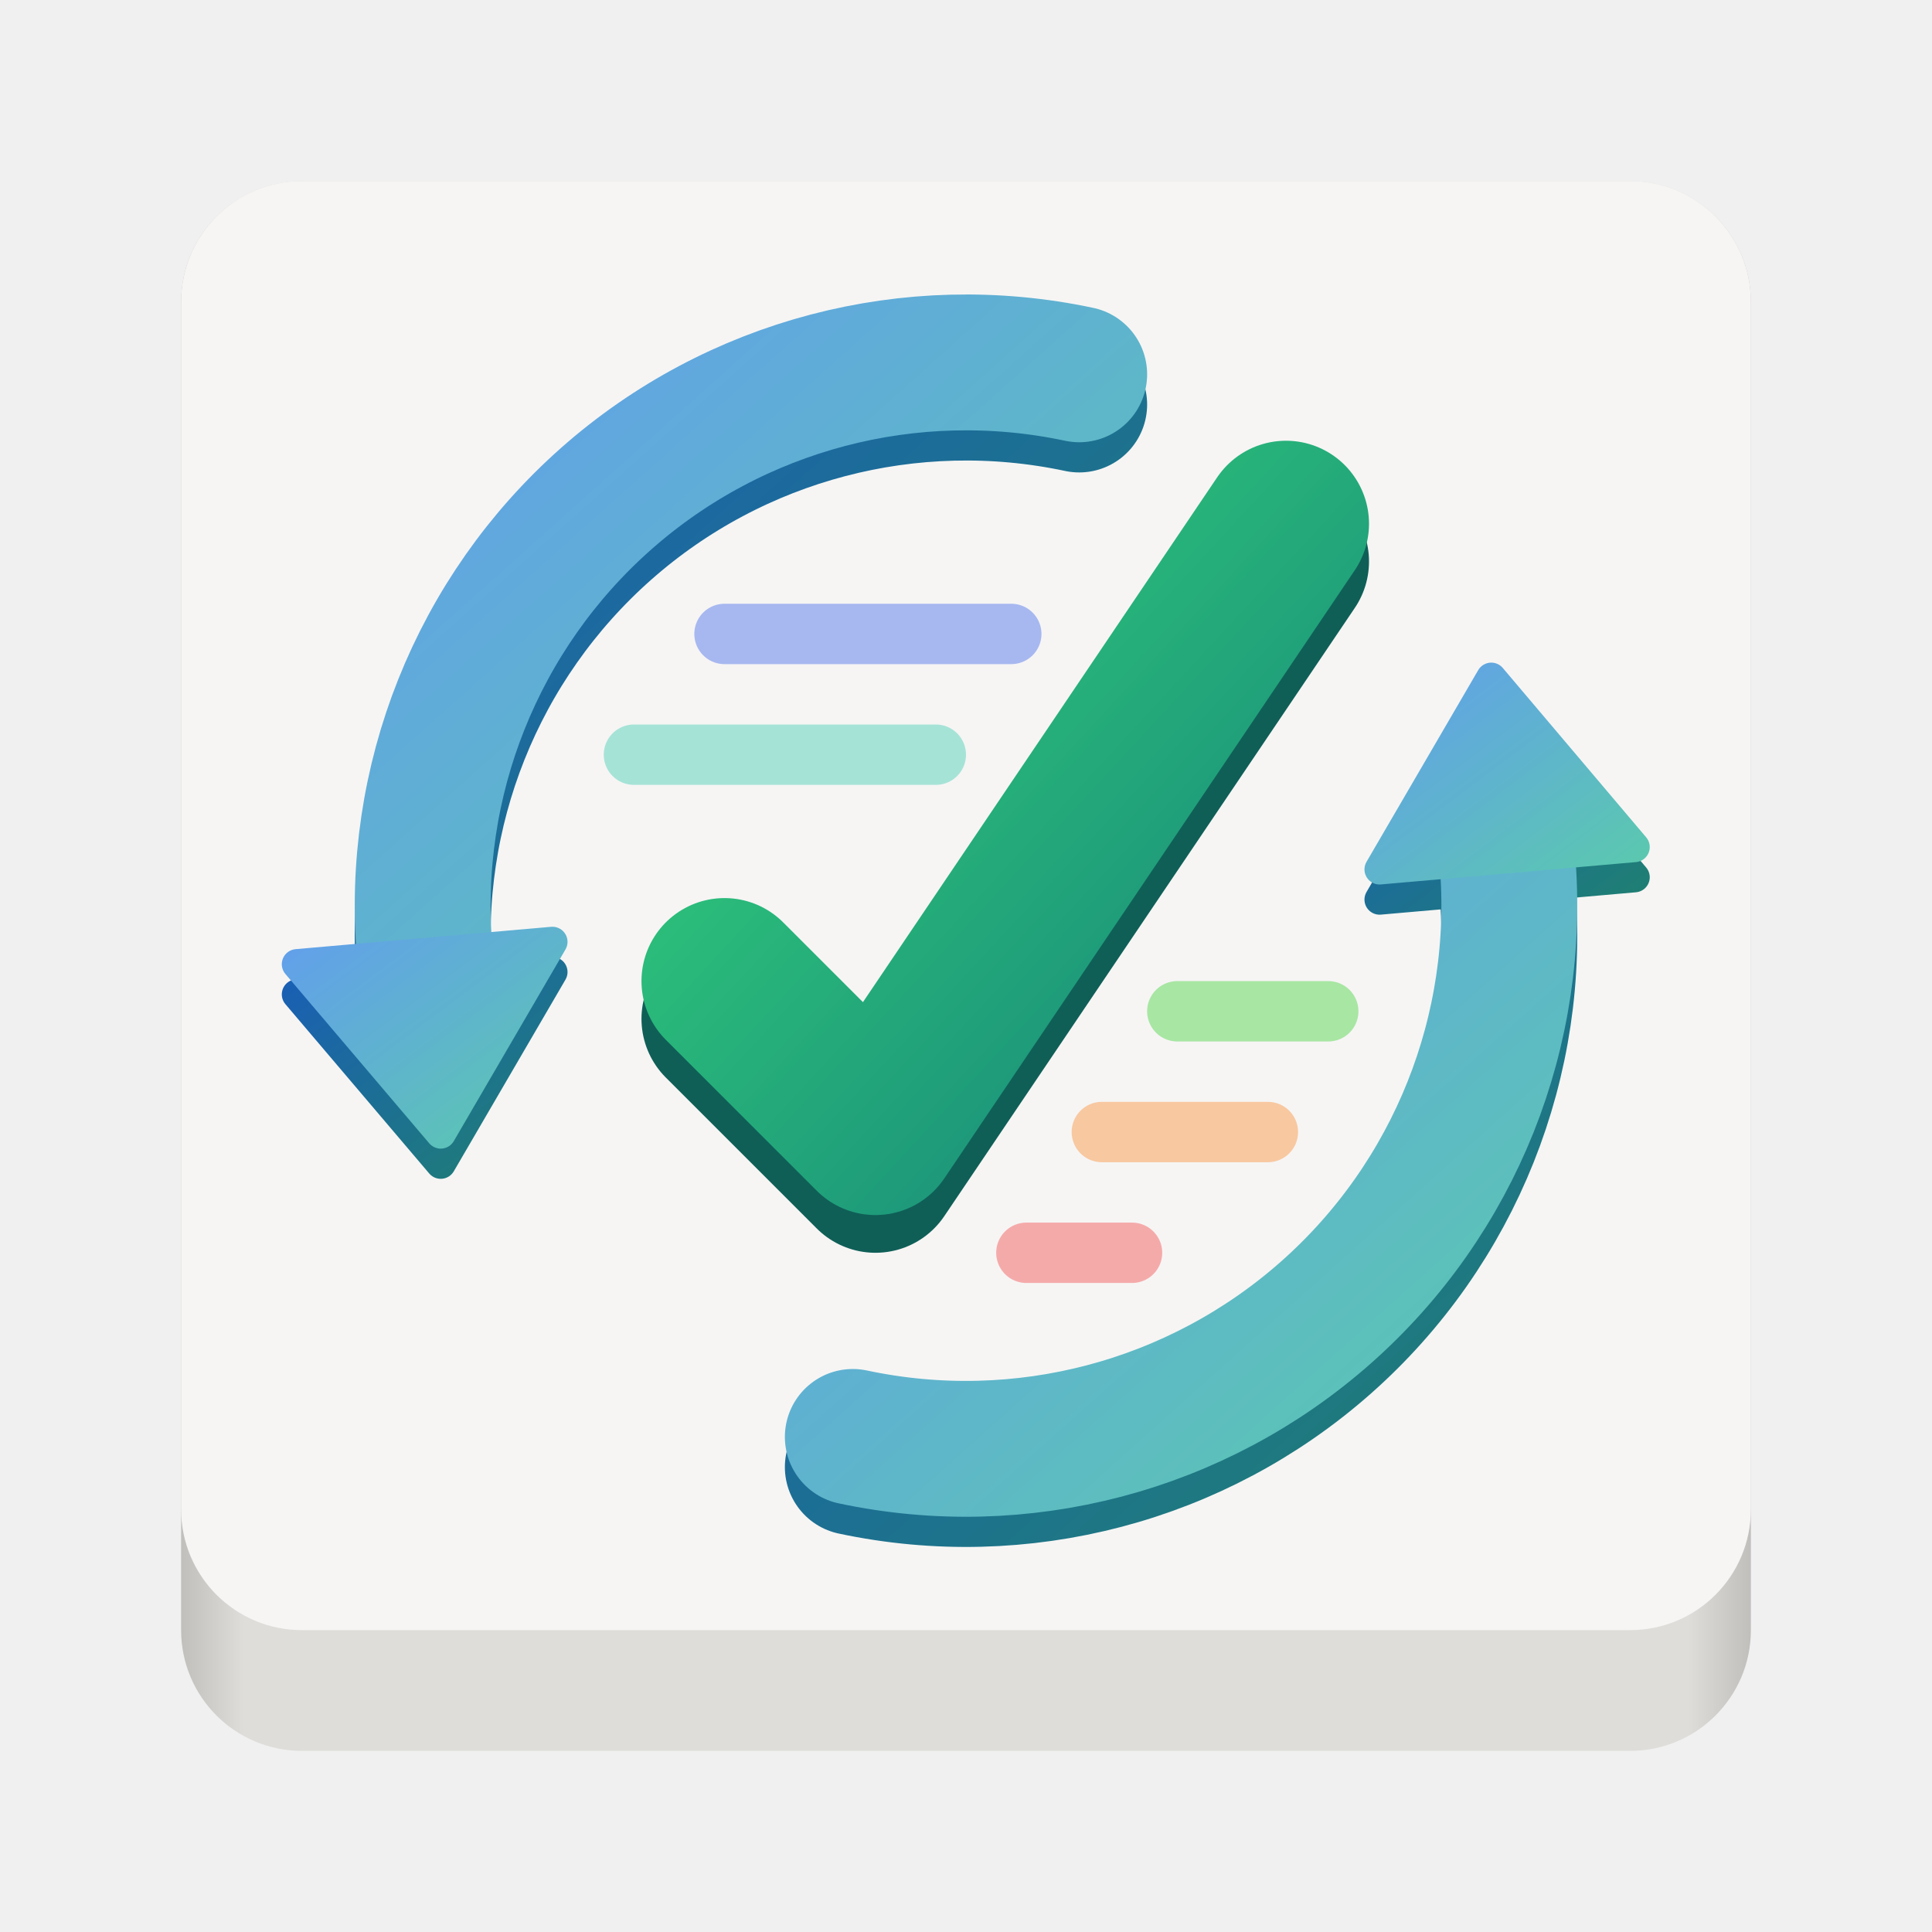
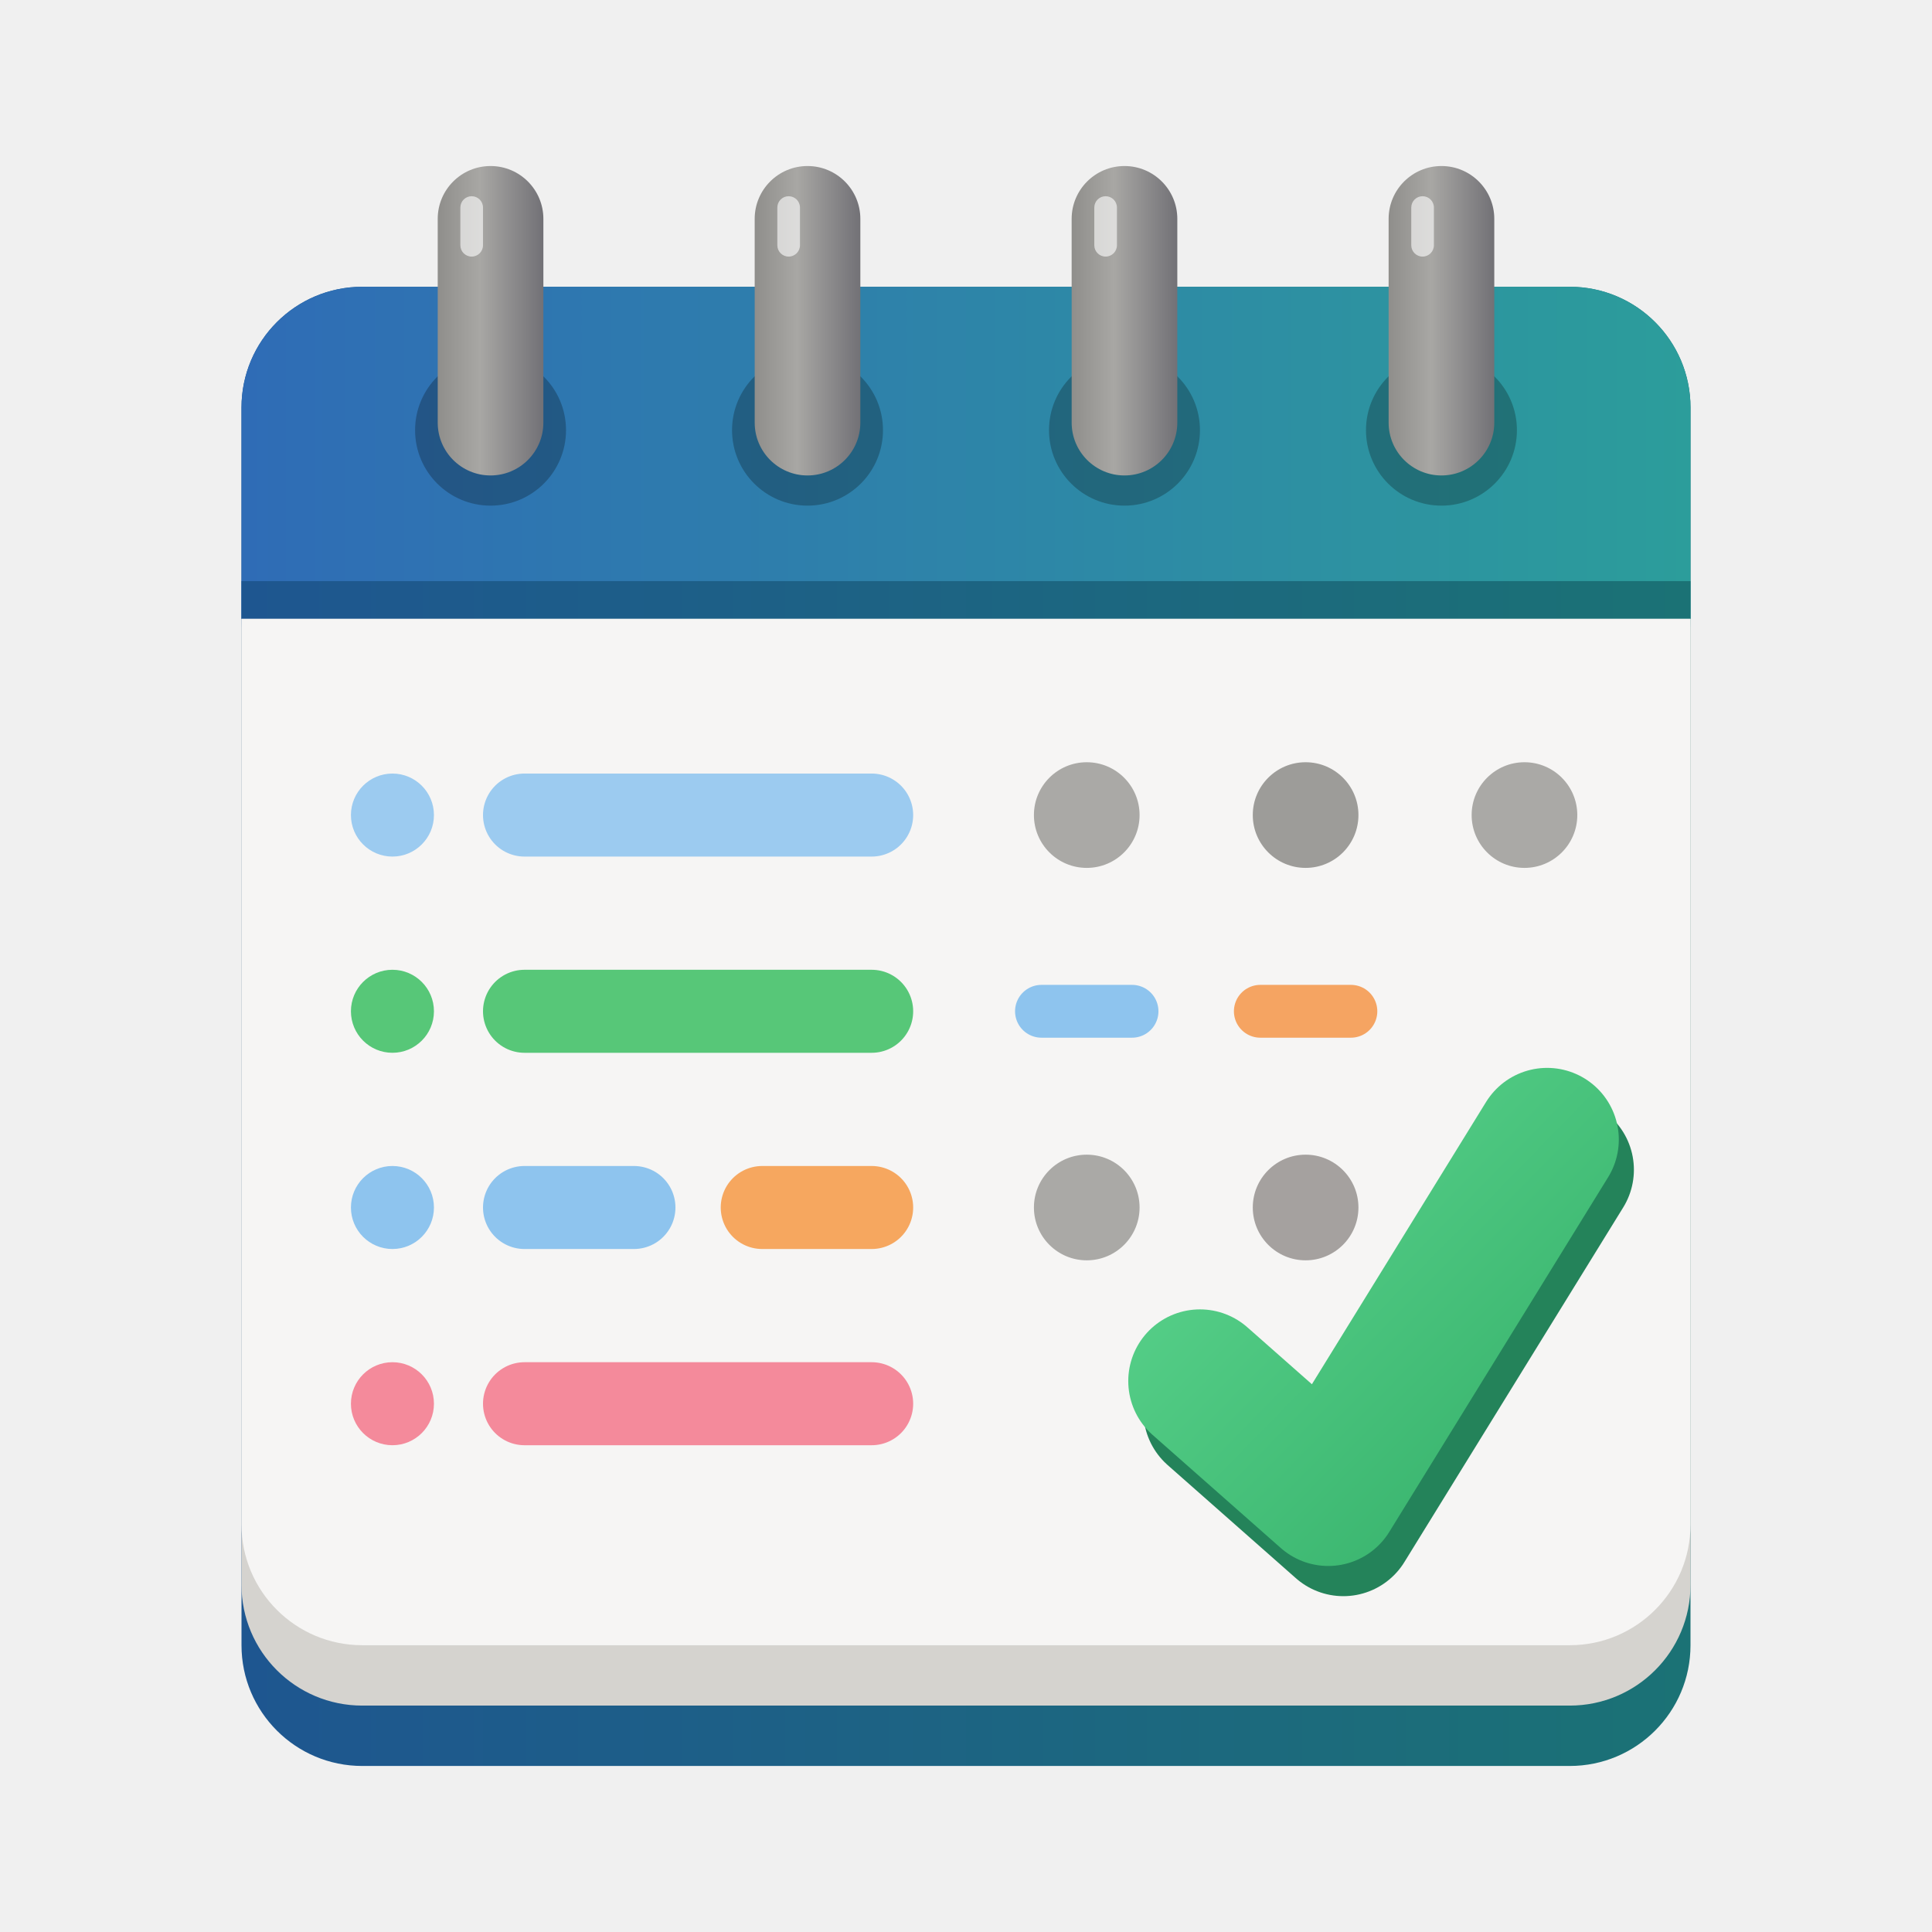
<svg xmlns="http://www.w3.org/2000/svg" width="128" height="128" viewBox="0 0 128 128">
  <defs>
+     <linearGradient id="header" x1="16" y1="0" x2="112" y2="0" gradientUnits="userSpaceOnUse">
+       <stop offset="0" stop-color="#2f6cb6" />
+       <stop offset="1" stop-color="#2c9d9b" />
+     </linearGradient>
+     <linearGradient id="base" x1="16" y1="0" x2="112" y2="0" gradientUnits="userSpaceOnUse">
+       <stop offset="0" stop-color="#1e5690" />
+       <stop offset="1" stop-color="#1b7275" />
+     </linearGradient>
+     <linearGradient id="ring" x1="0" y1="0" x2="1" y2="0">
+       <stop offset="0" stop-color="#8f8e8b" />
+       <stop offset="0.4" stop-color="#a8a7a4" />
+       <stop offset="1" stop-color="#727176" />
+     </linearGradient>
    <linearGradient id="check" x1="0" y1="0" x2="1" y2="1">
-       <stop offset="0" stop-color="#33d17a" />
-       <stop offset="1" stop-color="#16857a" />
-     </linearGradient>
-     <linearGradient id="arrow" x1="0" y1="0" x2="1" y2="1">
-       <stop offset="0" stop-color="#62a0ea" />
-       <stop offset="1" stop-color="#5bc8af" />
-     </linearGradient>
-     <linearGradient id="arrowShadow" x1="0" y1="0" x2="1" y2="1">
-       <stop offset="0" stop-color="#1a5fb4" />
-       <stop offset="1" stop-color="#1f7f73" />
-     </linearGradient>
-     <linearGradient id="side" x1="12" y1="0" x2="116" y2="0" gradientUnits="userSpaceOnUse">
-       <stop offset="0" stop-color="#c0bfbc" />
-       <stop offset="0.04" stop-color="#deddda" />
-       <stop offset="0.96" stop-color="#deddda" />
-       <stop offset="1" stop-color="#c0bfbc" />
+       <stop offset="0" stop-color="#5ad38c" />
+       <stop offset="1" stop-color="#37b26c" />
    </linearGradient>
  </defs>
-   <rect x="12" y="12" width="104" height="104" rx="8" fill="url(#side)" />
-   <rect x="12" y="12" width="104" height="96" rx="8" fill="#f6f5f4" />
-   <g transform="translate(0 1)">
-     <g stroke-width="4" stroke-linecap="round">
-       <path d="M48 41h19" stroke="#a7b8f0" />
-       <path d="M42 49h20" stroke="#a6e3d7" />
-       <path d="M78 66h10" stroke="#a8e6a3" />
-       <path d="M73 74h11" stroke="#f8c8a0" />
-       <path d="M68 82h7" stroke="#f5aaaa" />
+   <rect x="16" y="19" width="96" height="98" rx="8" fill="url(#base)" />
+   <rect x="16" y="19" width="96" height="30" rx="8" fill="url(#header)" />
+   <rect x="16" y="38.5" width="96" height="2.5" fill="url(#base)" />
+   <path d="M16 41h96v64a8 8 0 0 1-8 8H24a8 8 0 0 1-8-8z" fill="#d5d3cf" />
+   <path d="M16 41h96v60a8 8 0 0 1-8 8H24a8 8 0 0 1-8-8z" fill="#f6f5f4" />
+   <g fill="#000" fill-opacity="0.25">
+     <circle cx="32.5" cy="28.5" r="5" />
+     <circle cx="53.5" cy="28.5" r="5" />
+     <circle cx="74.5" cy="28.5" r="5" />
+     <circle cx="95.5" cy="28.5" r="5" />
+   </g>
+   <g fill="url(#ring)">
+     <rect x="29" y="11" width="7" height="20.5" rx="3.5" />
+     <rect x="50" y="11" width="7" height="20.5" rx="3.5" />
+     <rect x="71" y="11" width="7" height="20.5" rx="3.5" />
+     <rect x="92" y="11" width="7" height="20.5" rx="3.5" />
+   </g>
+   <g fill="#fff" fill-opacity="0.6">
+     <rect x="30.5" y="13" width="1.5" height="4" rx="0.75" />
+     <rect x="51.5" y="13" width="1.5" height="4" rx="0.75" />
+     <rect x="72.5" y="13" width="1.5" height="4" rx="0.75" />
+     <rect x="93.5" y="13" width="1.5" height="4" rx="0.75" />
+   </g>
+   <g fill="none" stroke-linecap="round">
+     <g stroke-width="5.5">
+       <path d="M34.75 54h23" stroke="#9ccbf0" />
+       <path d="M34.75 67h23" stroke="#57c778" />
+       <path d="M34.75 80h7.25" stroke="#8ec4ee" />
+       <path d="M50.5 80h7.25" stroke="#f6a75f" />
+       <path d="M34.75 93h23" stroke="#f48a9b" />
    </g>
-     <g transform="translate(0 2)">
-       <g fill="none" stroke="url(#arrowShadow)" stroke-width="9" stroke-linecap="round">
-         <path d="M71.5 23.8A36 36 0 0 0 28.14 62.14" />
-         <path d="M56.5 94.2A36 36 0 0 0 99.86 55.86" />
-       </g>
-       <g fill="url(#arrowShadow)" stroke="url(#arrowShadow)" stroke-width="2" stroke-linejoin="round">
-         <path d="M19.67 62.88L36.6 61.4 29.2 74.1z" />
-         <path d="M108.3 55.12L91.4 56.6 98.8 43.9z" />
-       </g>
+     <g stroke-width="3.5">
+       <path d="M69 67h6" stroke="#8ec4ee" />
+       <path d="M83.5 67h6" stroke="#f5a462" />
    </g>
-     <g fill="none" stroke="url(#arrow)" stroke-width="9" stroke-linecap="round">
-       <path d="M71.5 23.8A36 36 0 0 0 28.14 62.14" />
-       <path d="M56.5 94.2A36 36 0 0 0 99.86 55.86" />
-     </g>
-     <g fill="url(#arrow)" stroke="url(#arrow)" stroke-width="2" stroke-linejoin="round">
-       <path d="M19.67 62.88L36.6 61.4 29.2 74.1z" />
-       <path d="M108.3 55.12L91.4 56.6 98.8 43.9z" />
-     </g>
-     <path d="M48 64l10 10 27.2-40.3" fill="none" stroke="#0f5f57" stroke-width="11" stroke-linecap="round" stroke-linejoin="round" transform="translate(0 2.5)" />
-     <path d="M48 64l10 10 27.2-40.3" fill="none" stroke="url(#check)" stroke-width="11" stroke-linecap="round" stroke-linejoin="round" />
  </g>
+   <g>
+     <circle cx="26" cy="54" r="2.75" fill="#9ccbf0" />
+     <circle cx="26" cy="67" r="2.75" fill="#57c778" />
+     <circle cx="26" cy="80" r="2.75" fill="#8ec4ee" />
+     <circle cx="26" cy="93" r="2.75" fill="#f48a9b" />
+   </g>
+   <g fill="#aaa9a6">
+     <circle cx="72" cy="54" r="3.5" />
+     <circle cx="86.5" cy="54" r="3.5" fill="#9d9c99" />
+     <circle cx="101" cy="54" r="3.5" />
+     <circle cx="72" cy="80" r="3.5" />
+     <circle cx="86.5" cy="80" r="3.5" fill="#a5a19f" />
+   </g>
+   <path d="M79.5 91.5l8.5 7.5 14.5-23.5" fill="none" stroke="#24835a" stroke-width="9.5" stroke-linecap="round" stroke-linejoin="round" transform="translate(1 2)" />
+   <path d="M79.5 91.5l8.5 7.5 14.5-23.5" fill="none" stroke="url(#check)" stroke-width="9.5" stroke-linecap="round" stroke-linejoin="round" />
</svg>
